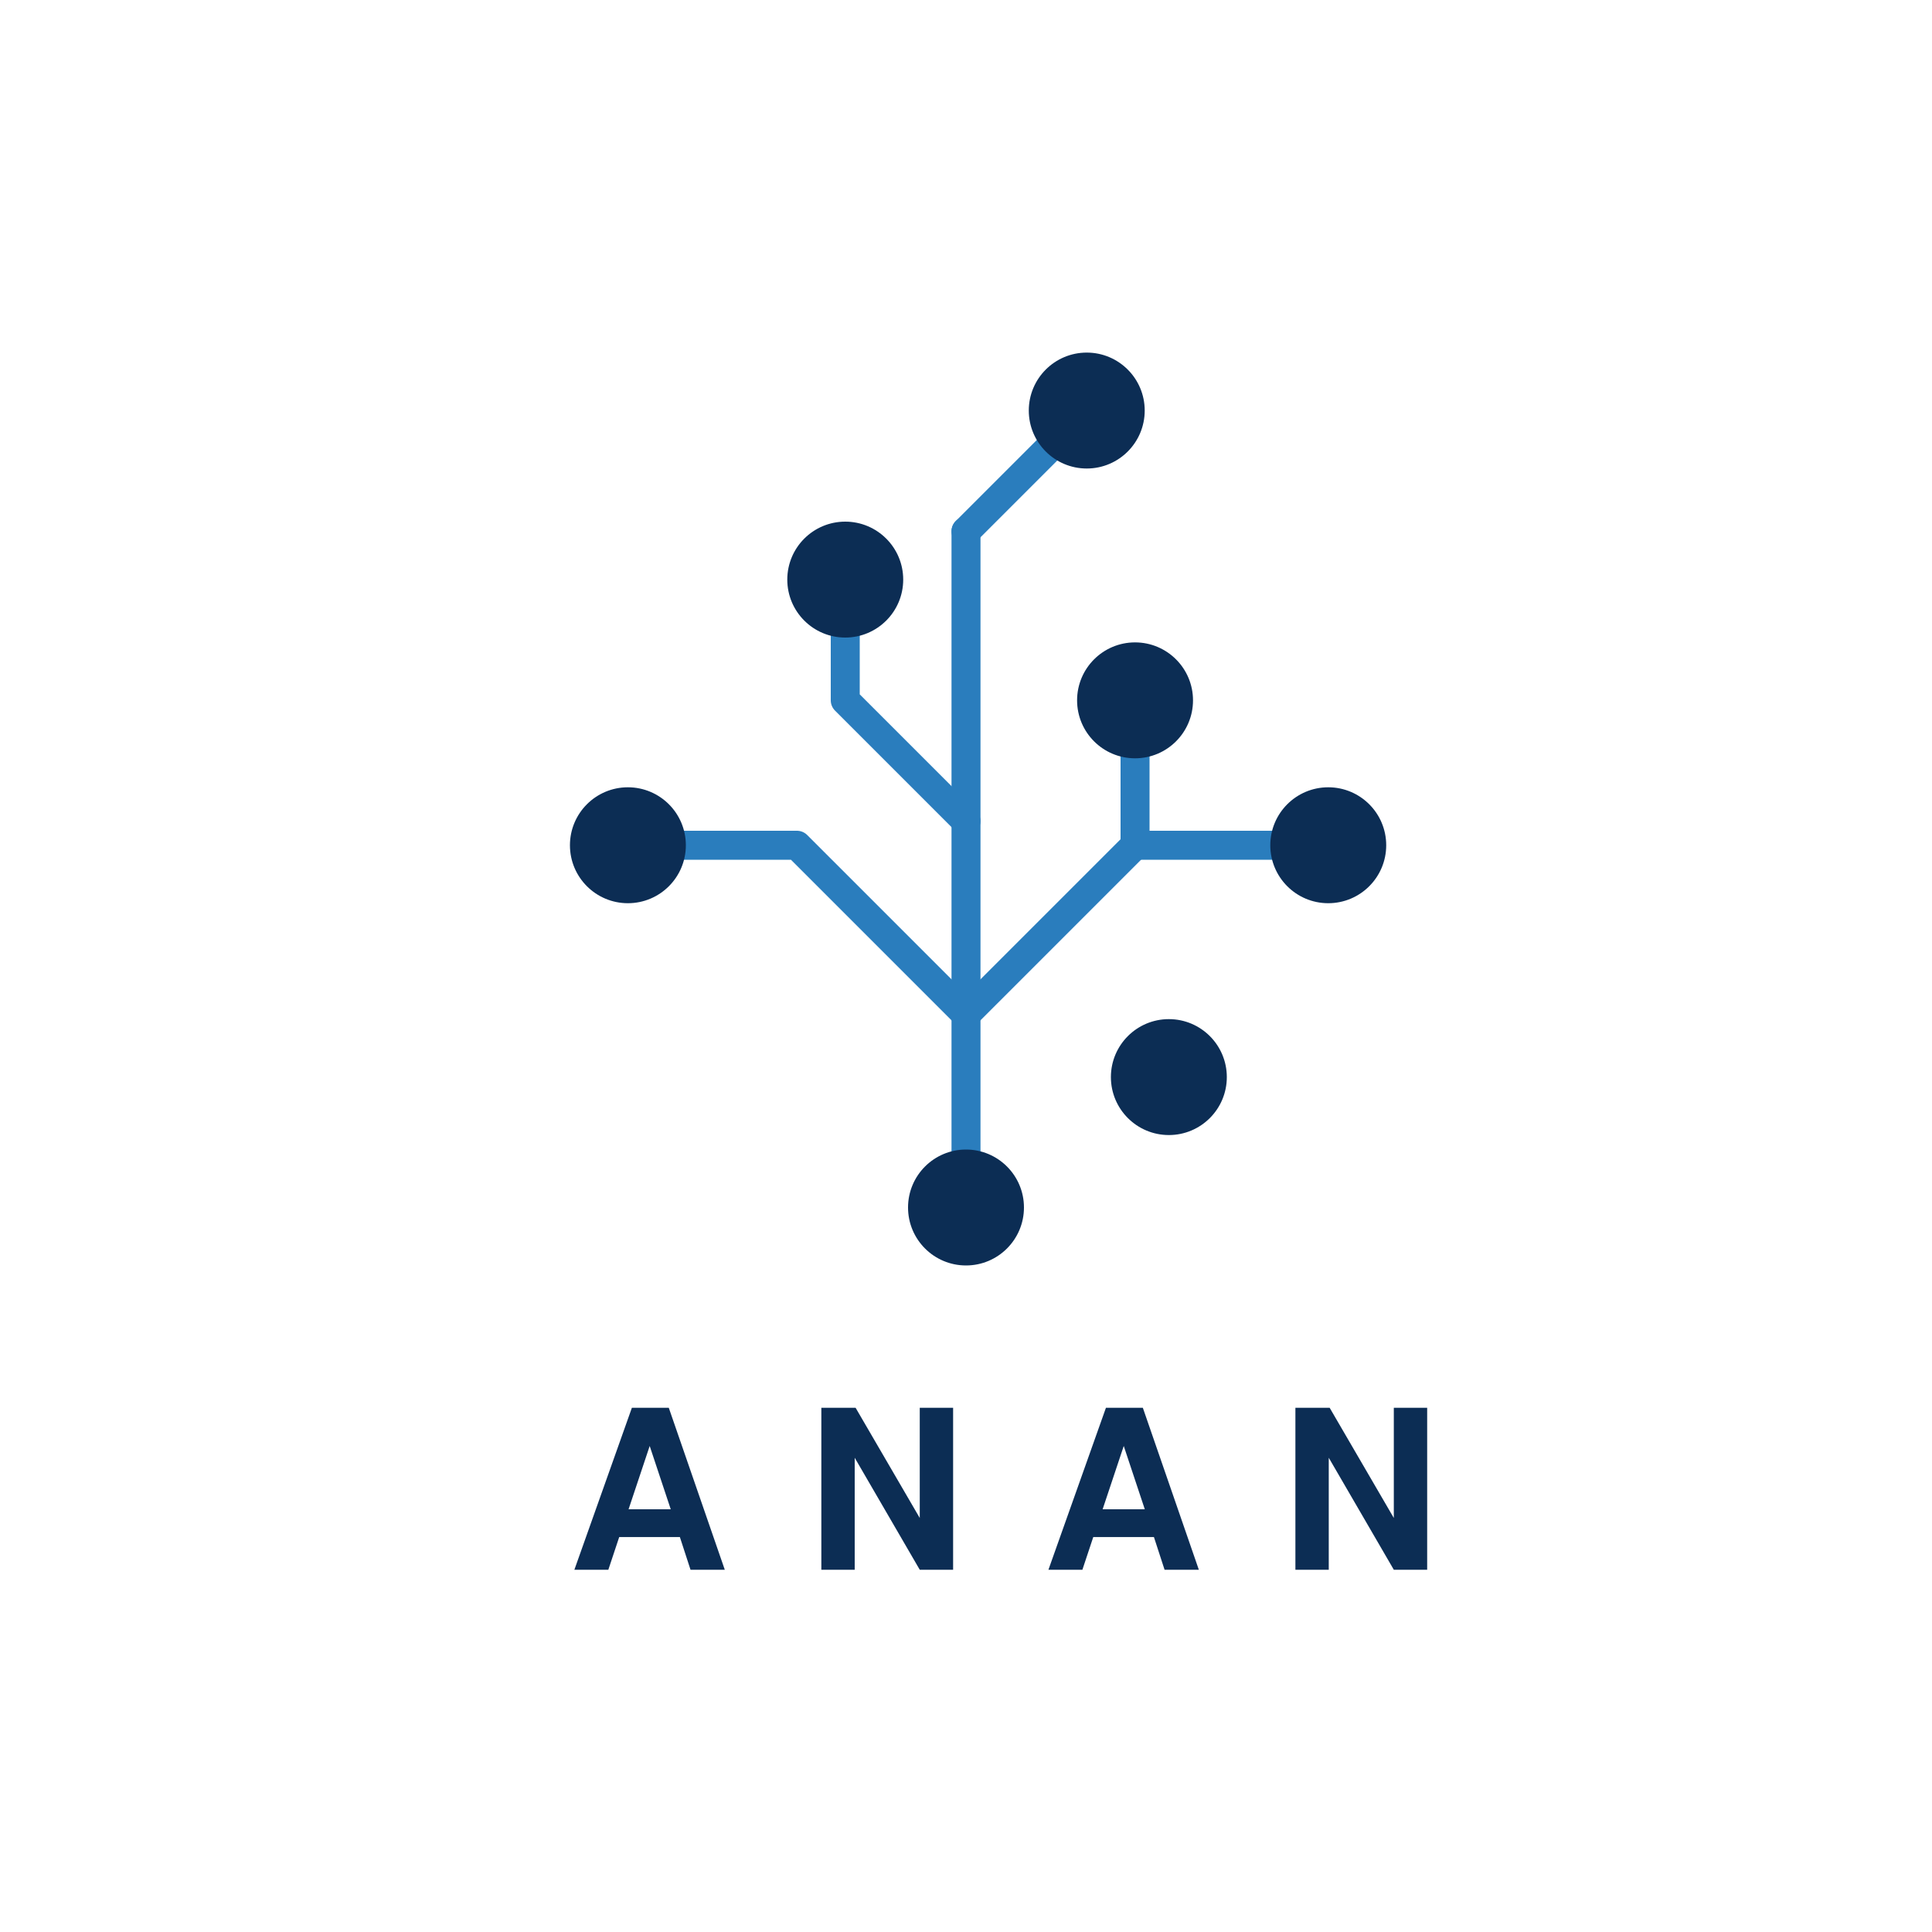
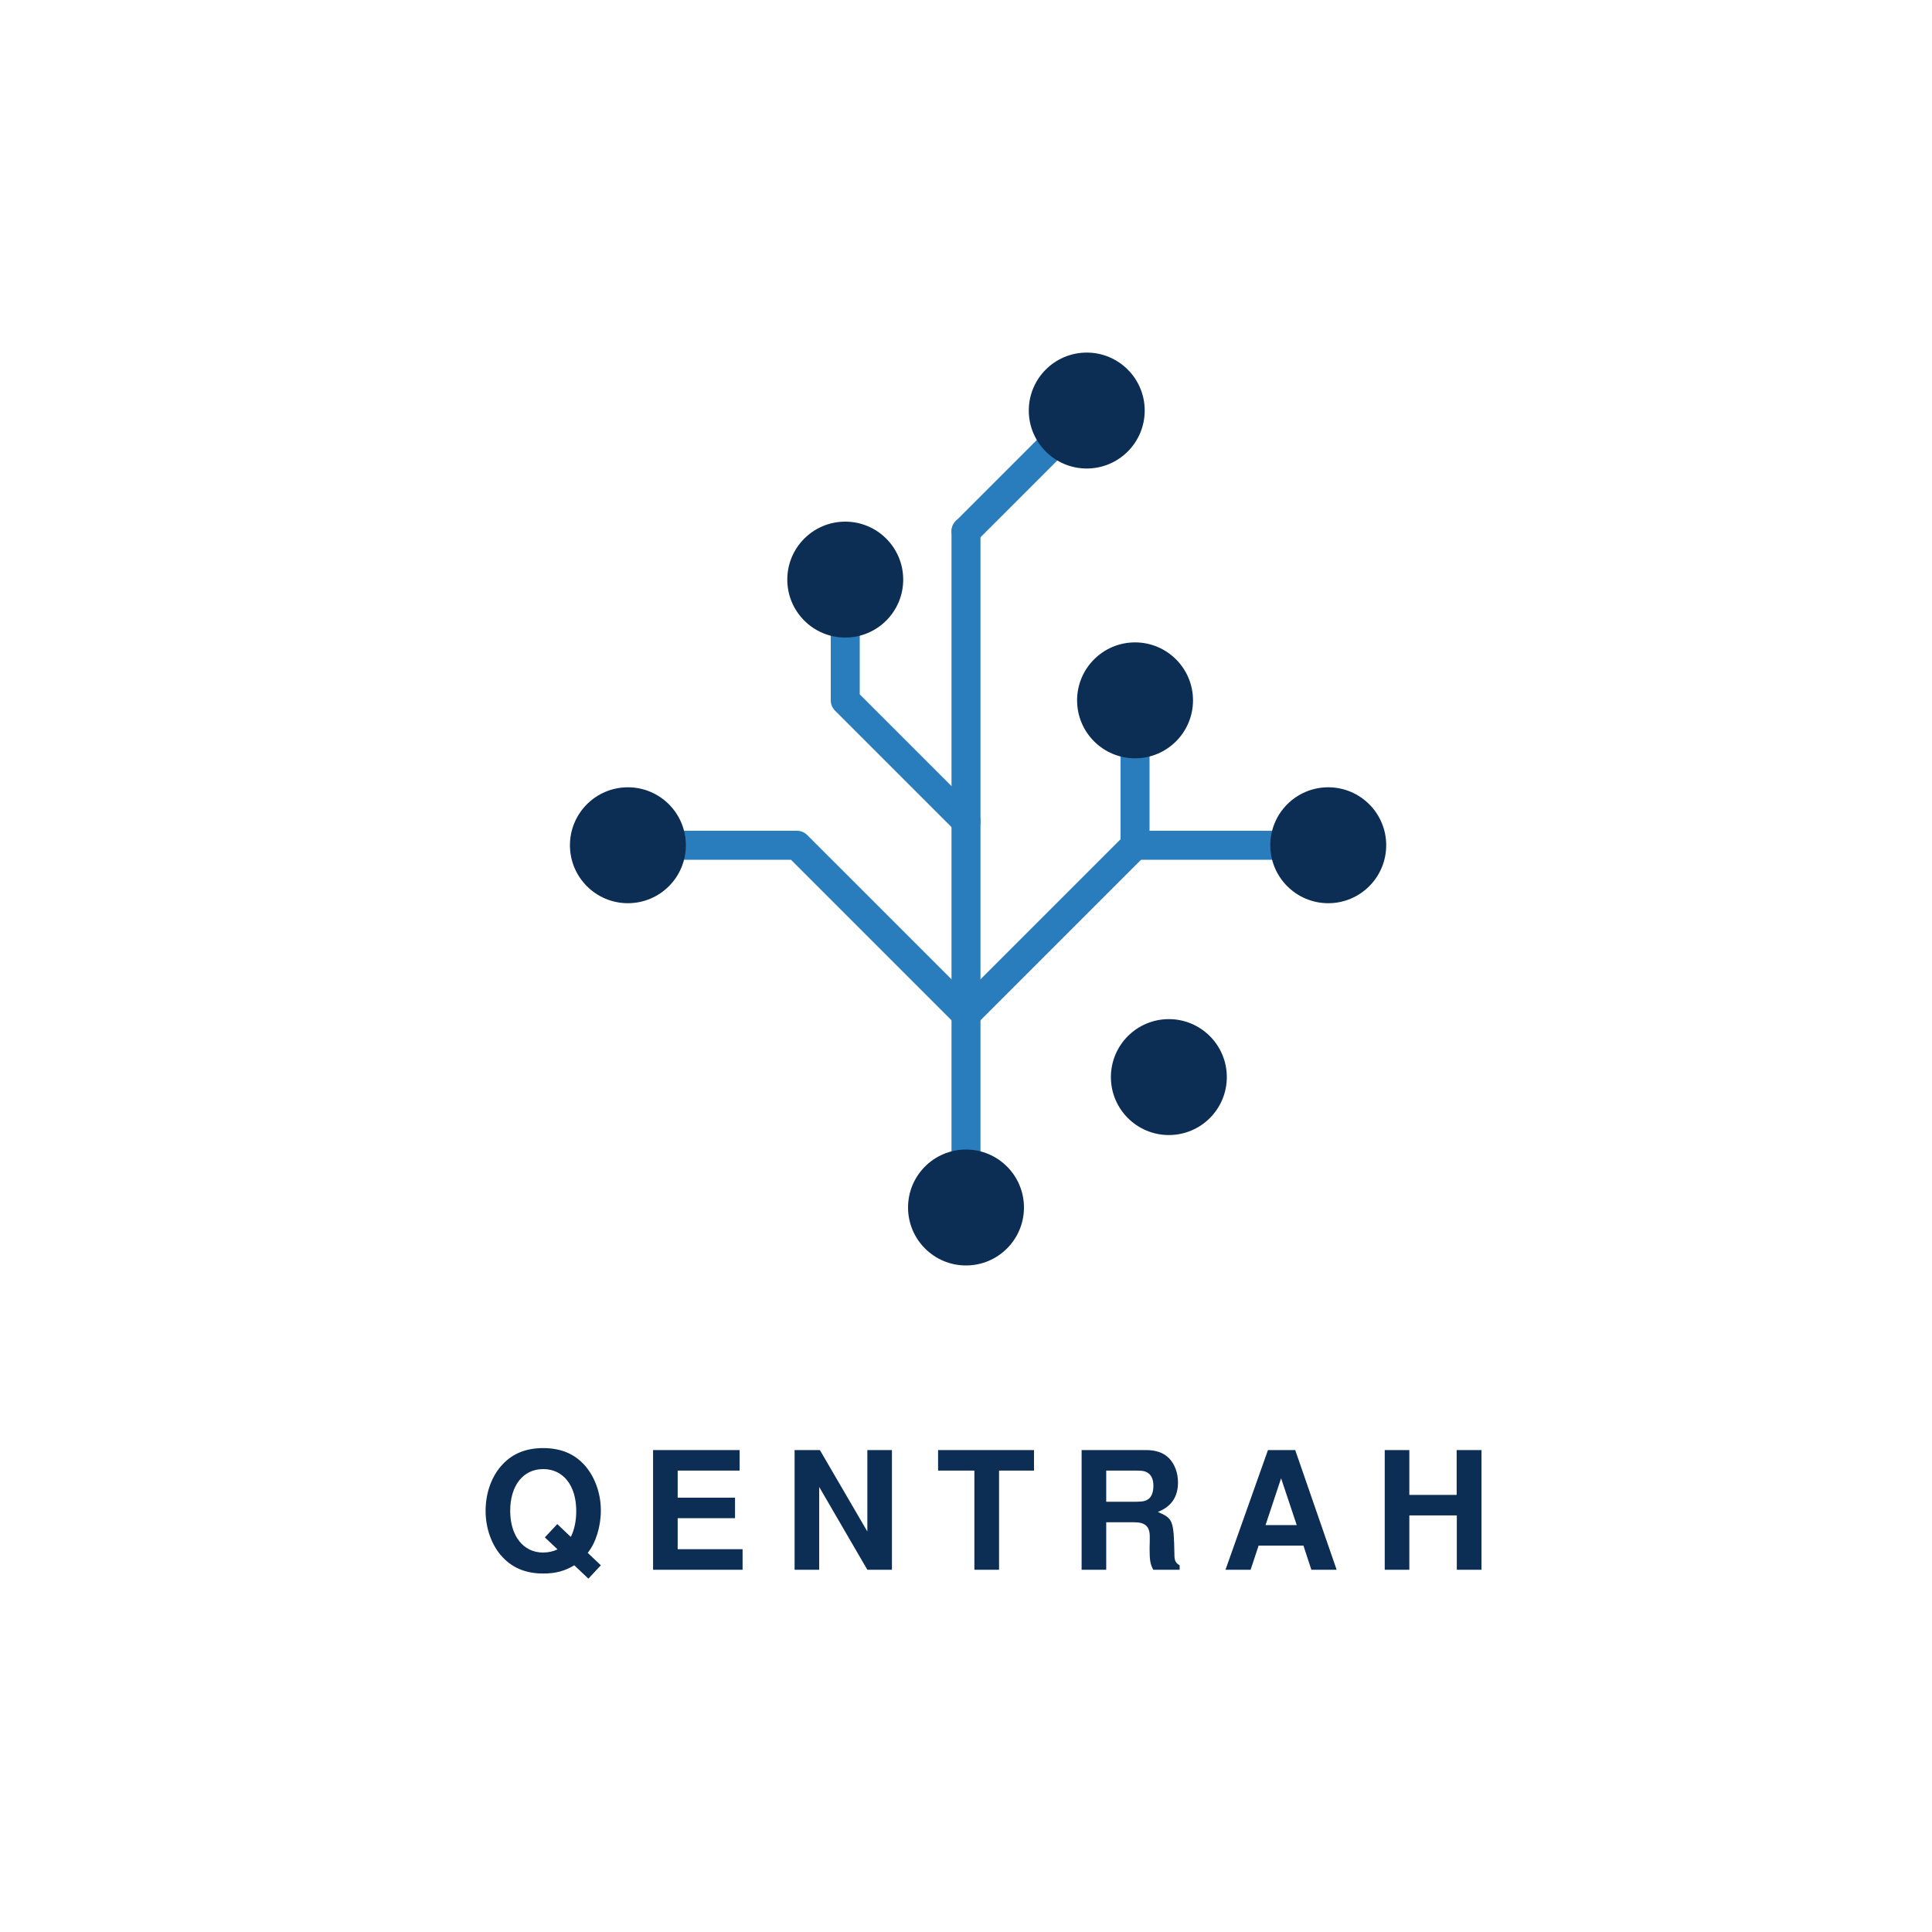
<svg xmlns="http://www.w3.org/2000/svg" viewBox="0 0 400 400" width="100%" height="100%">
  <defs>
    <style>
      .line {
        fill: none;
        stroke: #2a7dbd; /* Light blue connections */
        stroke-width: 6;
        stroke-linecap: round;
        stroke-linejoin: round;
      }
      .node {
        fill: #0c2d54; /* Dark navy circles */
      }
      .logo-text {
        font-family: 'Montserrat', 'Helvetica Neue', Helvetica, Arial, sans-serif;
        font-weight: 700;
-         font-size: 46px;
+         font-size: 34px;
        fill: #0c2d54;
-         letter-spacing: 16px;
+         letter-spacing: 7px;
      }
    </style>
  </defs>
  <path class="line" d="M 200 250 L 200 110" />
  <path class="line" d="M 200 110 L 225 85" />
  <path class="line" d="M 200 170 L 175 145 L 175 120" />
  <path class="line" d="M 200 210 L 165 175 L 130 175" />
  <path class="line" d="M 200 210 L 235 175 L 235 145" />
  <path class="line" d="M 235 175 L 275 175" />
  <circle class="node" cx="200" cy="250" r="12" />
  <circle class="node" cx="225" cy="85" r="12" />
  <circle class="node" cx="175" cy="120" r="12" />
  <circle class="node" cx="130" cy="175" r="12" />
  <circle class="node" cx="235" cy="145" r="12" />
  <circle class="node" cx="275" cy="175" r="12" />
  <circle class="node" cx="242" cy="223" r="12" />
-   <text class="logo-text" x="208" y="325" text-anchor="middle">ANAN</text>
+   <text class="logo-text" x="204" y="325" text-anchor="middle">QENTRAH</text>
</svg>
